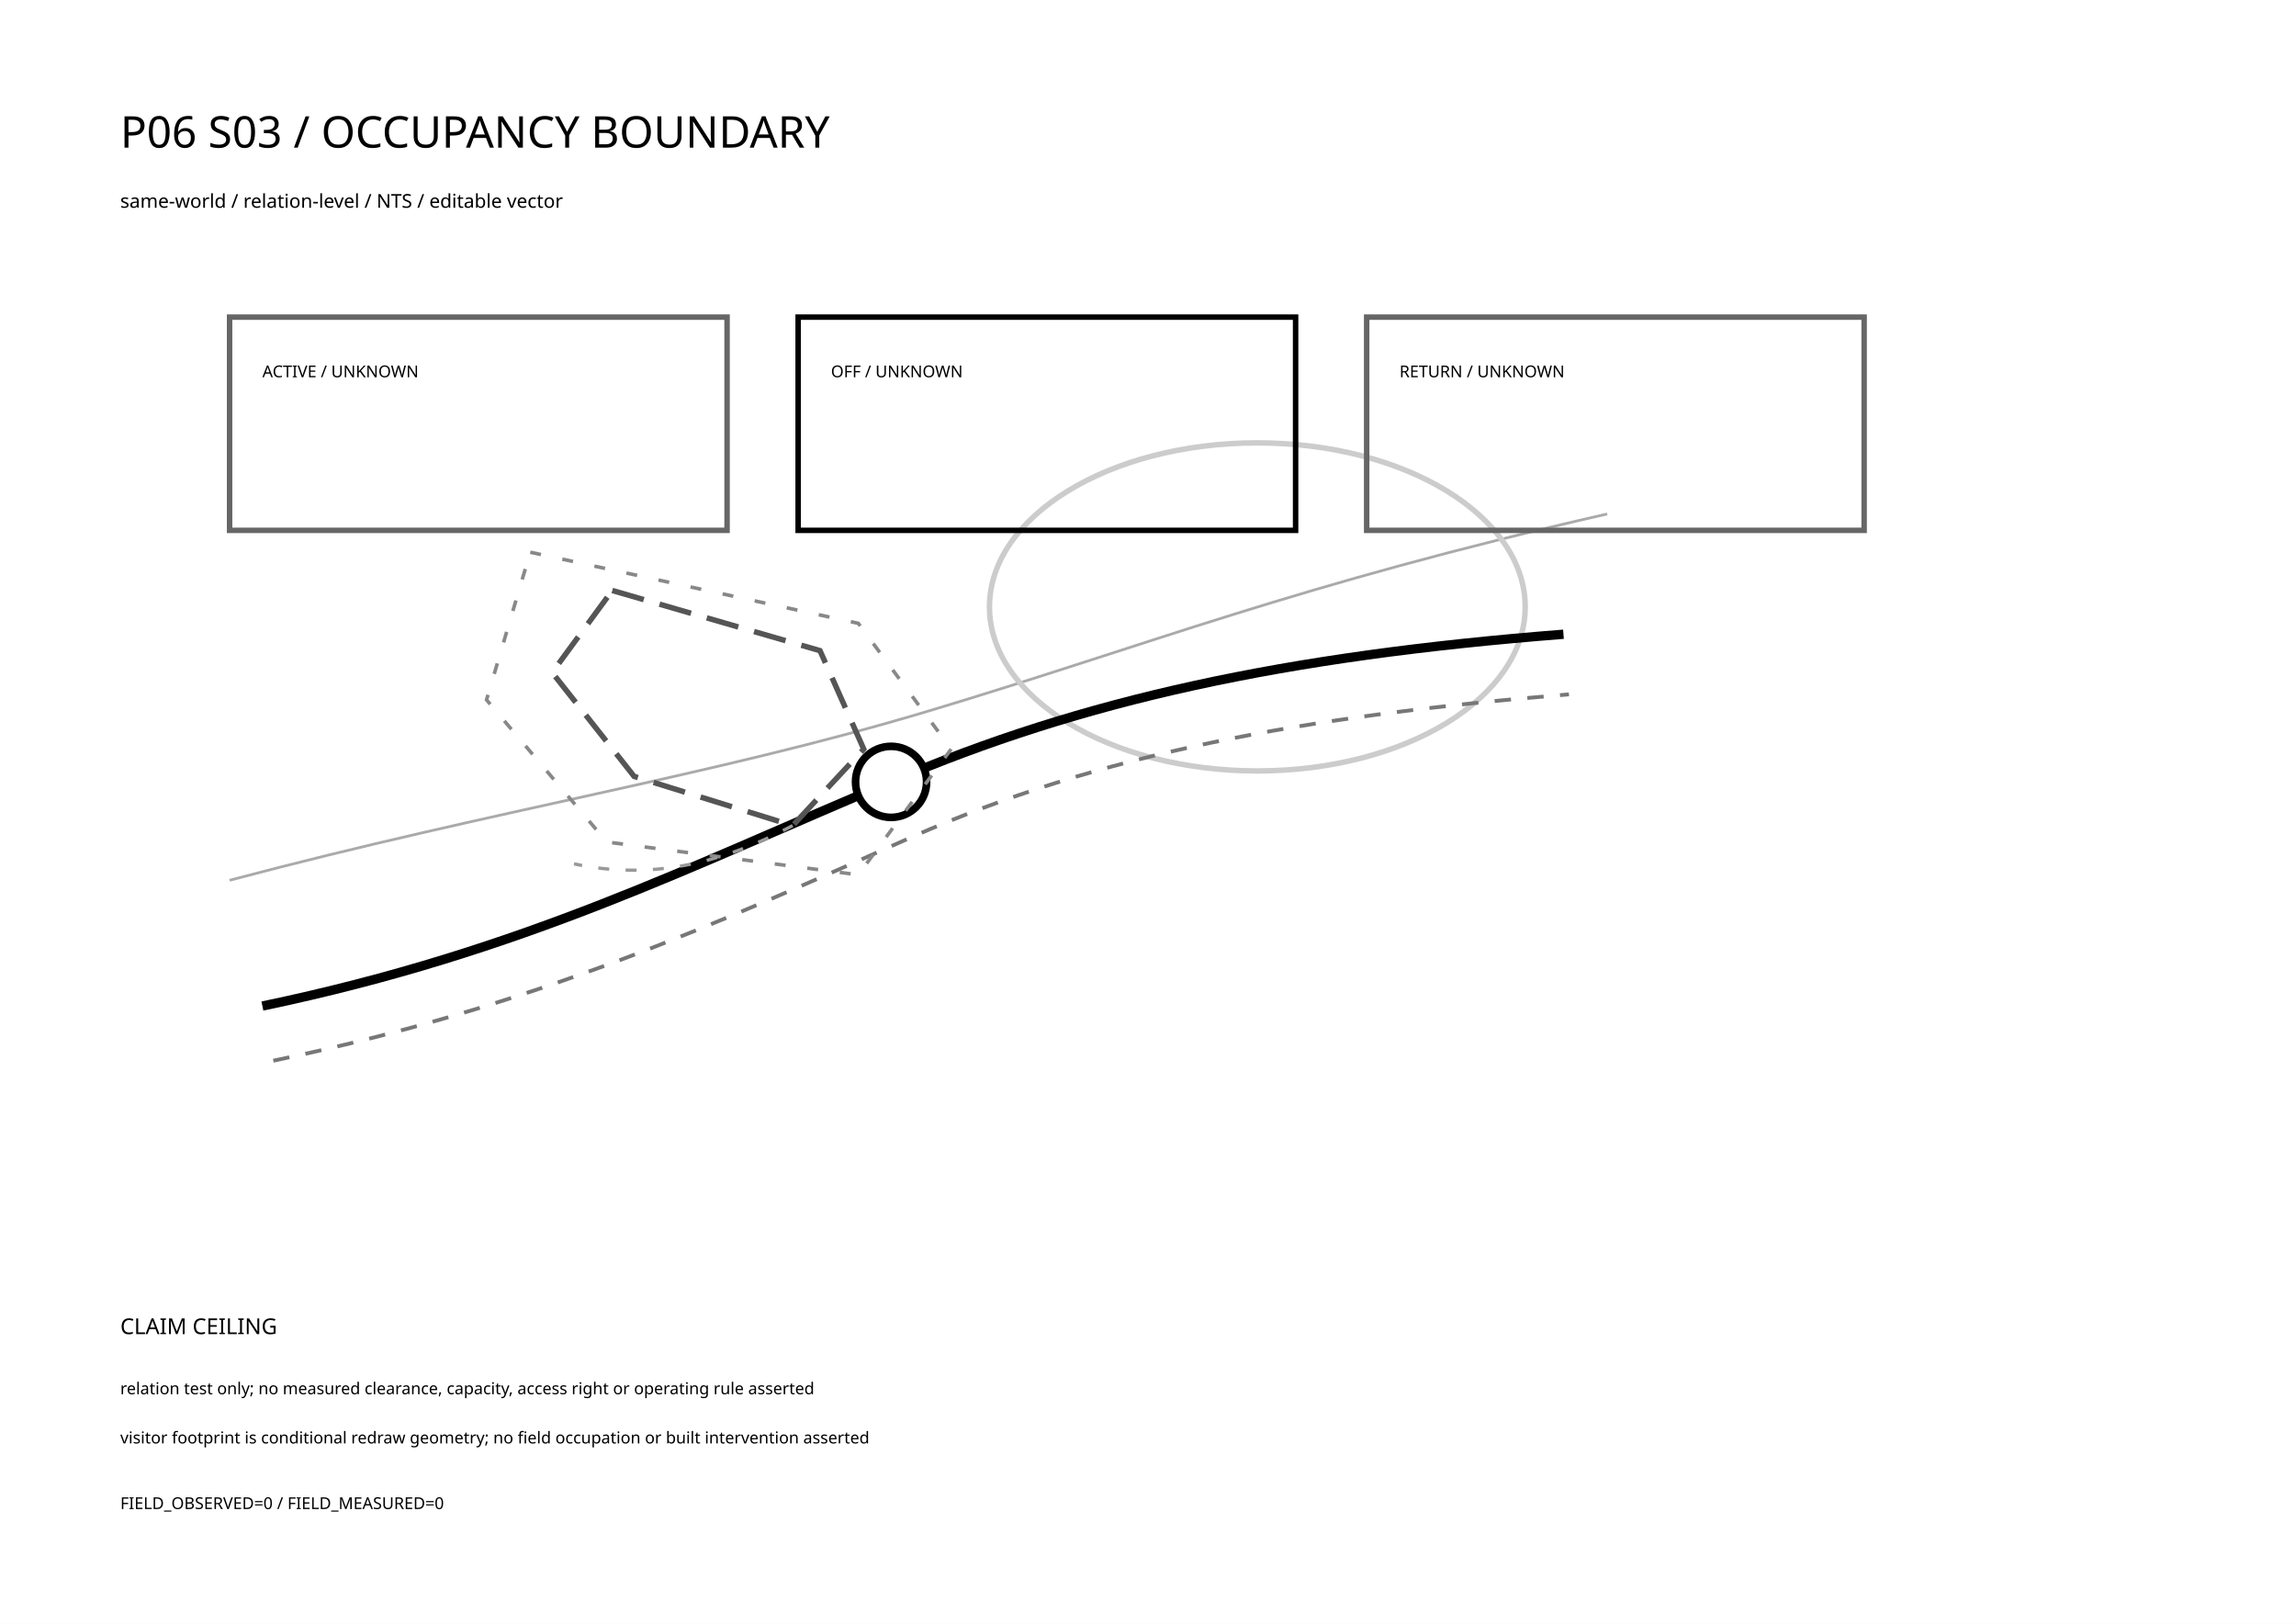
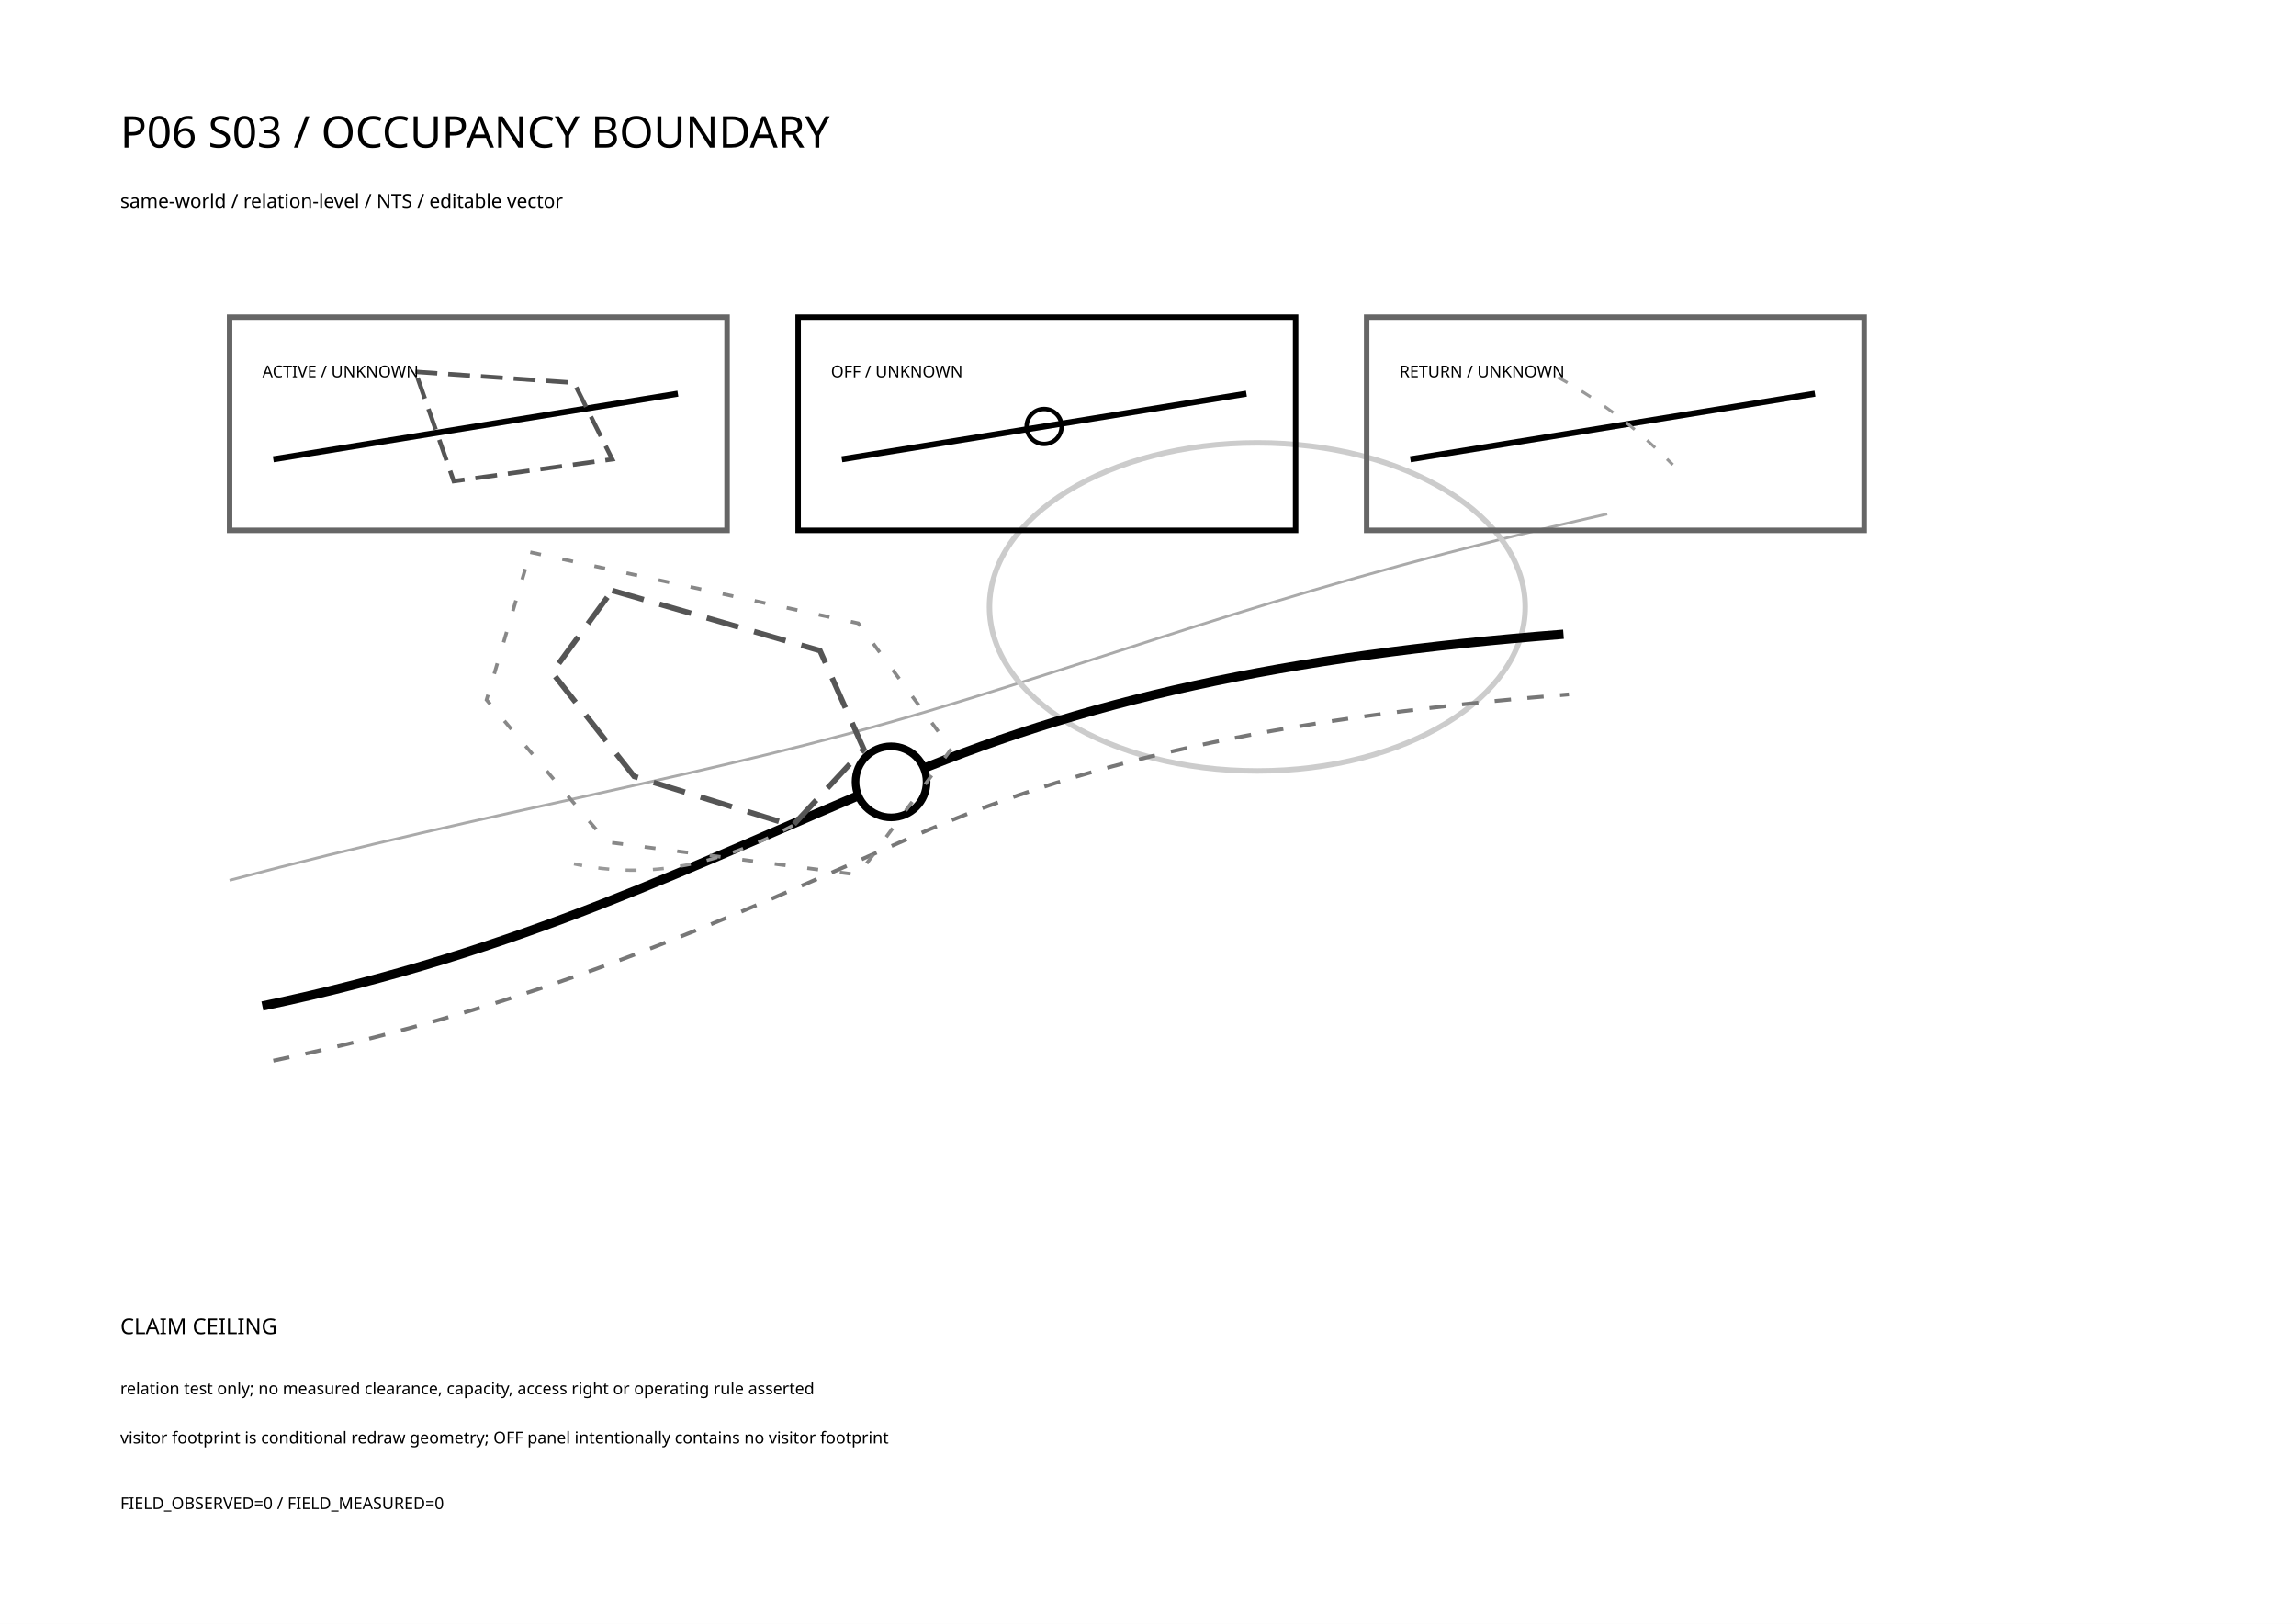
<svg xmlns="http://www.w3.org/2000/svg" width="420mm" height="297mm" viewBox="0 0 420 297">
  <rect width="420" height="297" fill="white" />
  <g id="WORLD" fill="none">
    <path id="REL-ROUTE-PRIMARY-01" d="M42 161 C91 148 130 142 170 130 S237 107 294 94" stroke="#aaa" stroke-width="0.5" />
    <ellipse id="REL-CLUSTER-01" cx="230" cy="111" rx="49" ry="30" stroke="#ccc" />
  </g>
  <g id="DESIGN" fill="none">
    <path id="S03-RESIDENT-SPINE" d="M48 184 C96 174 127 158 163 143 C198 128 235 120 286 116" stroke="black" stroke-width="1.7" />
    <path id="S03-CLEAR-ZONE" d="M50 194 C98 184 131 169 167 153 C201 138 238 131 287 127" stroke="#777" stroke-width="0.7" stroke-dasharray="3 3" />
    <circle id="S03-THRESHOLD" cx="163" cy="143" r="6.5" stroke="black" stroke-width="1.4" fill="white" />
    <path id="S03-VISITOR-FOOTPRINT" d="M112 108 L150 119 L158 137 L145 151 L116 142 L101 123 Z" stroke="#555" stroke-width="1" stroke-dasharray="6 3" />
    <path id="S03-OCCUPANCY-BOUNDARY" d="M97 101 L157 114 L174 137 L157 160 L111 154 L89 128 Z" stroke="#888" stroke-width="0.65" stroke-dasharray="2 4" />
    <path id="S03-OFF-RETRACT" d="M145 151 C132 158 119 161 105 158" stroke="#999" stroke-width="0.6" stroke-dasharray="2 3" />
-     <rect id="S03-ACTIVE-STATE" x="42" y="58" width="91" height="39" stroke="#666" />
-     <rect id="S03-OFF-STATE" x="146" y="58" width="91" height="39" stroke="black" />
-     <rect id="S03-RETURN-STATE" x="250" y="58" width="91" height="39" stroke="#666" />
+     <g id="S03-STATE-STRIP">
+       <rect id="S03-ACTIVE-STATE" x="42" y="58" width="91" height="39" stroke="#666" />
+       <path id="S03-ACTIVE-SPINE-MINI" d="M50 84 L124 72" stroke="black" stroke-width="1.1" />
+       <path id="S03-ACTIVE-FOOTPRINT-MINI" d="M76 68 L105 70 L112 84 L83 88 Z" stroke="#555" stroke-width="0.8" stroke-dasharray="4 2" />
+       <rect id="S03-OFF-STATE" x="146" y="58" width="91" height="39" stroke="black" />
+       <path id="S03-OFF-SPINE-MINI" d="M154 84 L228 72" stroke="black" stroke-width="1.1" />
+       <circle id="S03-OFF-THRESHOLD-MINI" cx="191" cy="78" r="3.2" stroke="black" stroke-width="0.8" />
+       <rect id="S03-RETURN-STATE" x="250" y="58" width="91" height="39" stroke="#666" />
+       <path id="S03-RETURN-SPINE-MINI" d="M258 84 L332 72" stroke="black" stroke-width="1.1" />
+       <path id="S03-RETURN-TRACE-MINI" d="M285 69 C294 74 300 79 306 85" stroke="#999" stroke-width="0.55" stroke-dasharray="2 3" />
+     </g>
  </g>
  <g font-family="sans-serif">
    <text x="22" y="27" font-size="8">P06 S03 / OCCUPANCY BOUNDARY</text>
    <text x="22" y="38" font-size="3.5">same-world / relation-level / NTS / editable vector</text>
    <text x="48" y="69" font-size="3">ACTIVE / UNKNOWN</text>
    <text x="152" y="69" font-size="3">OFF / UNKNOWN</text>
    <text x="256" y="69" font-size="3">RETURN / UNKNOWN</text>
    <text x="22" y="244" font-size="4">CLAIM CEILING</text>
    <text x="22" y="255" font-size="3">relation test only; no measured clearance, capacity, access right or operating rule asserted</text>
-     <text x="22" y="264" font-size="3">visitor footprint is conditional redraw geometry; no field occupation or built intervention asserted</text>
+     <text x="22" y="264" font-size="3">visitor footprint is conditional redraw geometry; OFF panel intentionally contains no visitor footprint</text>
    <text x="22" y="276" font-size="3">FIELD_OBSERVED=0 / FIELD_MEASURED=0</text>
  </g>
</svg>
